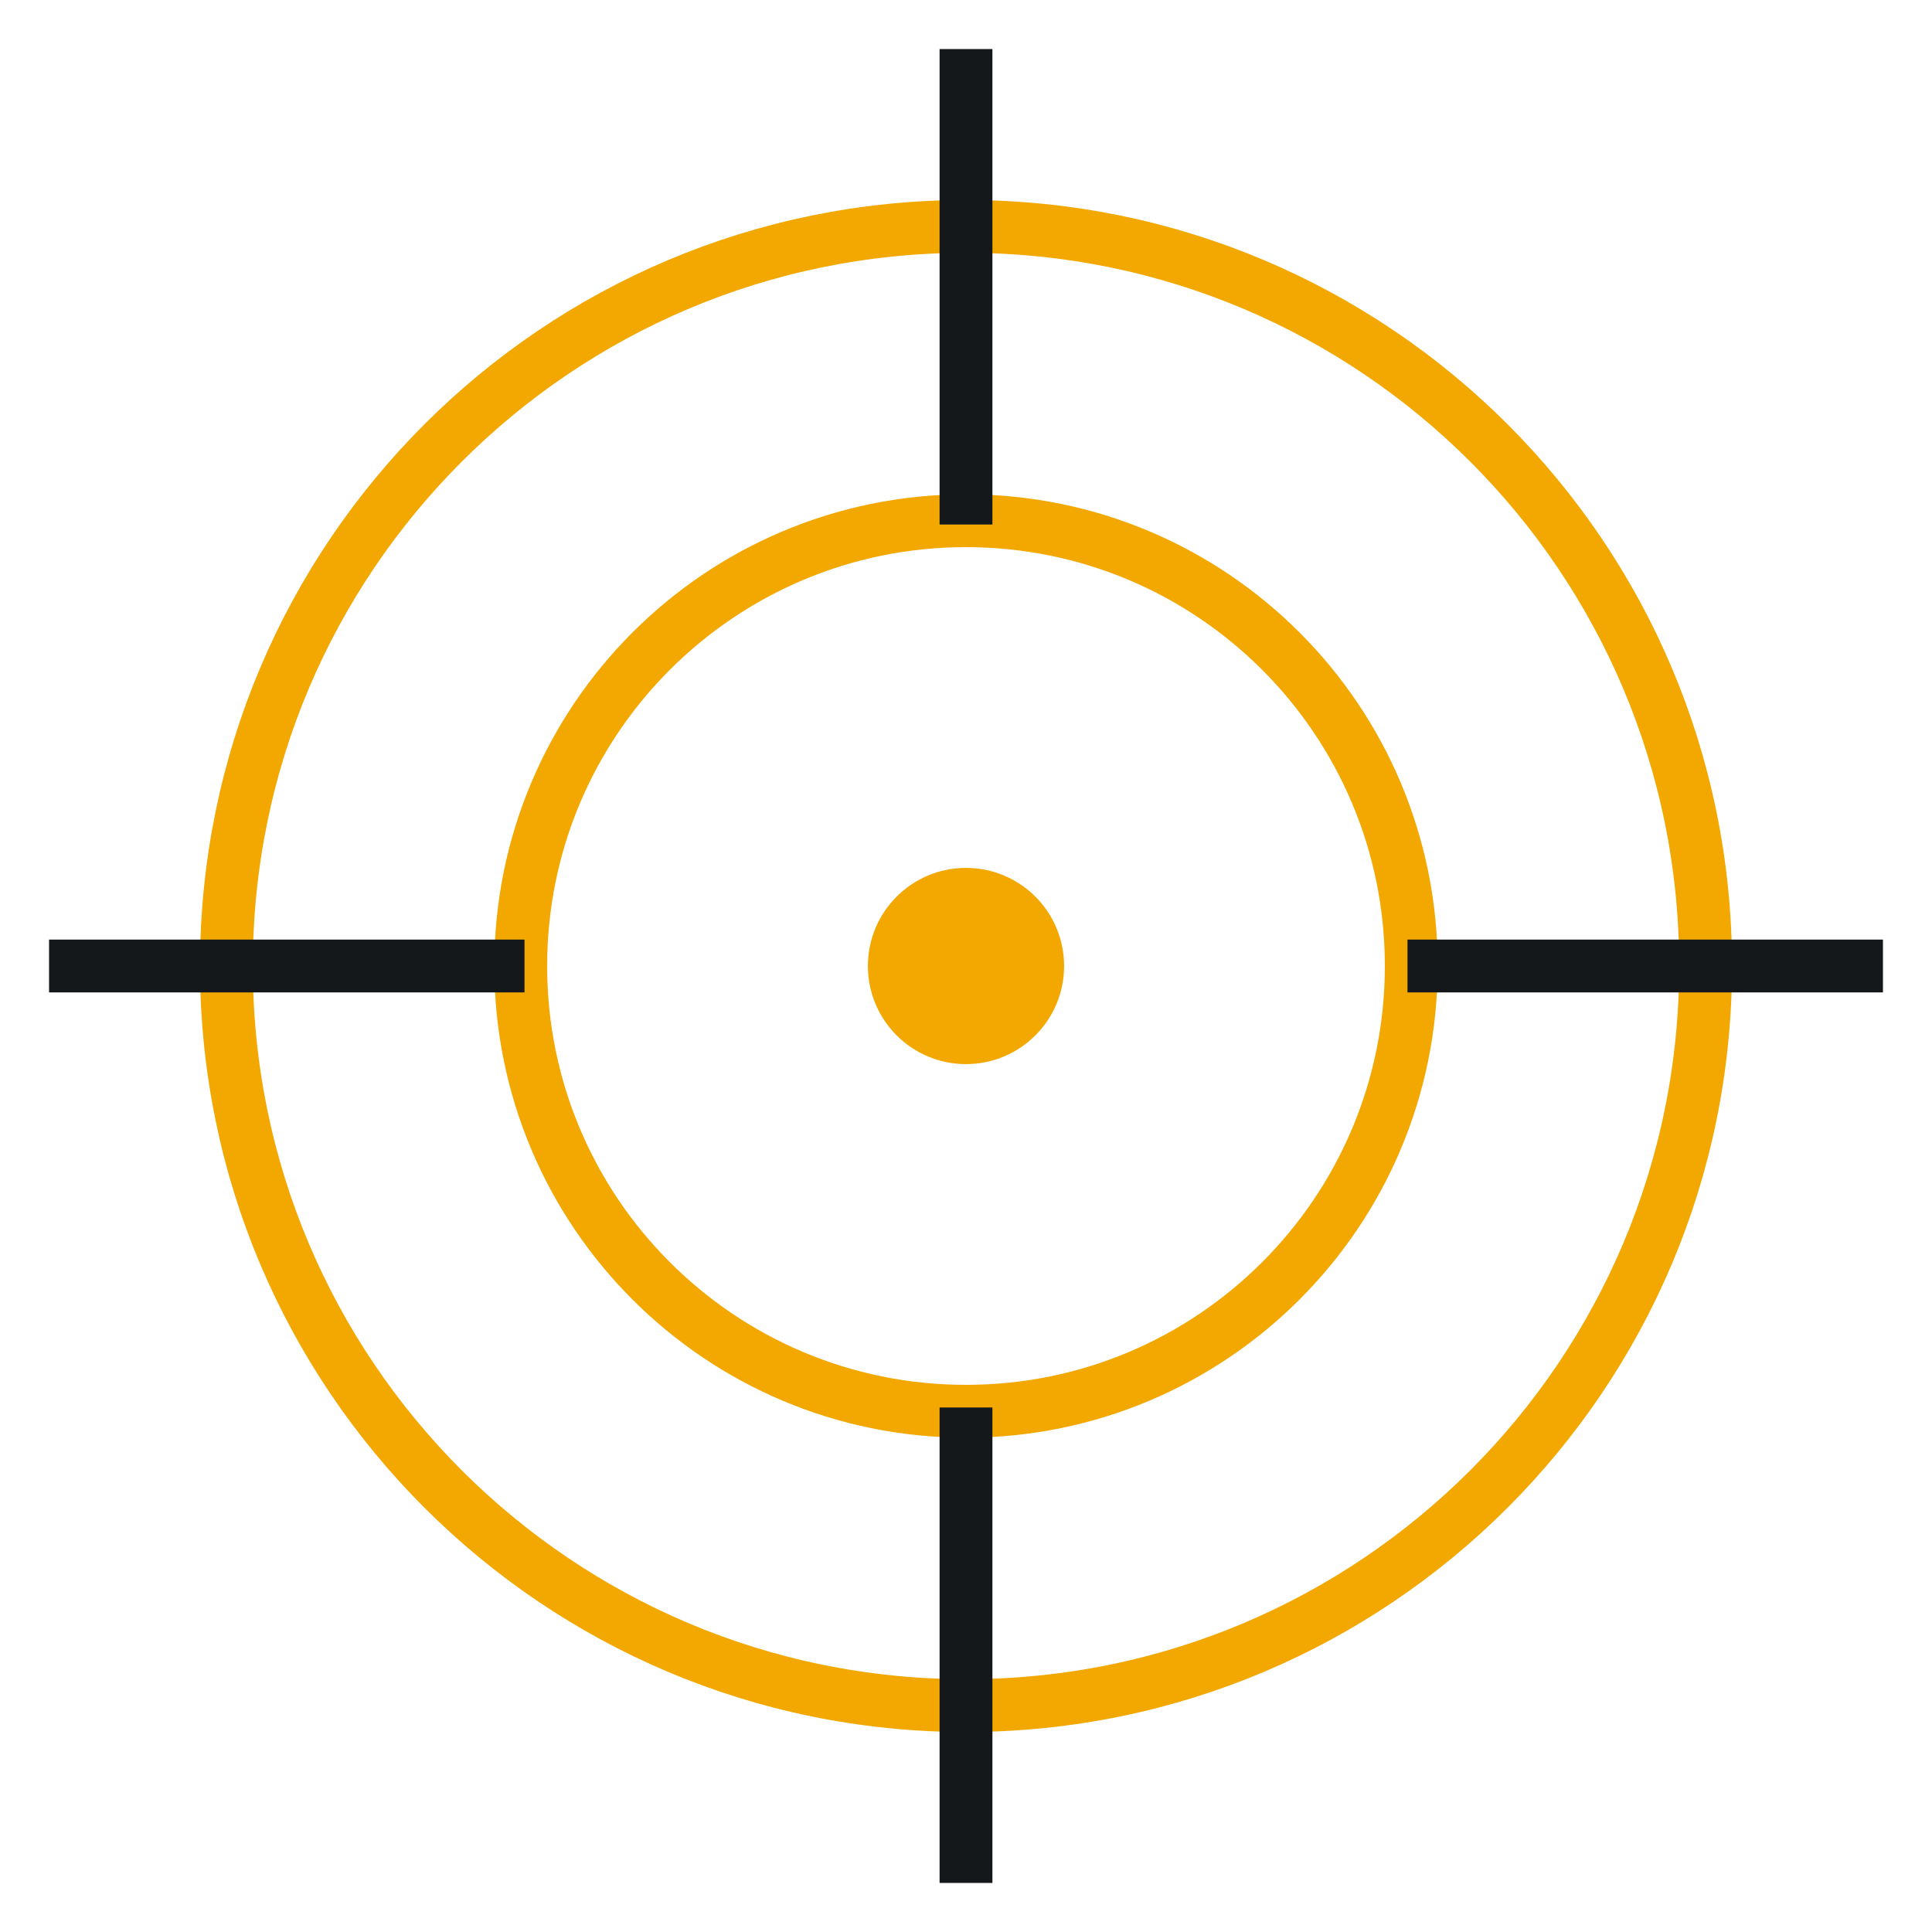
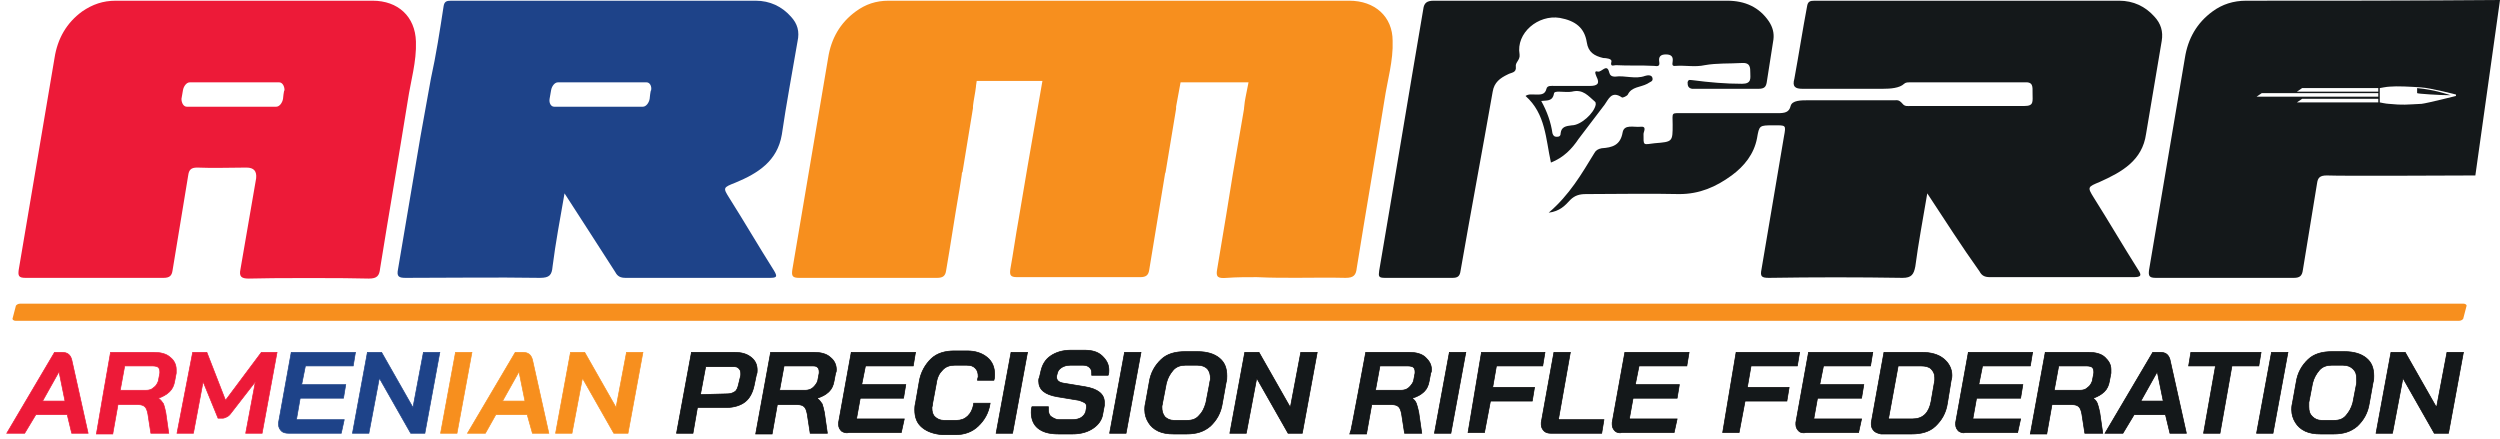
- <svg xmlns="http://www.w3.org/2000/svg" viewBox="0 0 512 512" width="512" height="512" role="img" aria-label="ARMPRF">
-   <g fill="none" stroke="#f2a800" stroke-width="14">
-     <circle cx="256" cy="256" r="196" />
-     <circle cx="256" cy="256" r="118" />
-   </g>
-   <g stroke="#14181a" stroke-width="14" stroke-linecap="square">
-     <line x1="256" y1="20" x2="256" y2="132" />
-     <line x1="256" y1="380" x2="256" y2="492" />
-     <line x1="20" y1="256" x2="132" y2="256" />
-     <line x1="380" y1="256" x2="492" y2="256" />
-   </g>
-   <circle cx="256" cy="256" r="26" fill="#f2a800" />
+ <svg xmlns="http://www.w3.org/2000/svg" width="371" height="65" viewBox="0 0 371 65" fill="none">
+   <path d="M9.976 61.533H5.322L3.659 64.297H1L8.092 52.288H9.2C9.976 52.288 10.419 52.606 10.641 53.35L13.079 64.297H10.641L9.976 61.533ZM6.319 59.514H9.643L8.757 55.157L6.319 59.514Z" fill="#ED1A38" stroke="#ED1A38" stroke-width="0.1" stroke-miterlimit="10" />
+   <path d="M16.403 52.288H22.83C23.827 52.288 24.714 52.5 25.268 53.031C25.822 53.456 26.154 54.094 26.154 54.838C26.154 55.051 26.154 55.157 26.154 55.37L25.933 56.538C25.822 57.176 25.6 57.708 25.157 58.133C24.714 58.558 24.16 58.877 23.495 59.089C23.827 59.302 24.049 59.62 24.27 59.939C24.381 60.258 24.492 60.683 24.603 61.215L25.046 64.297H22.387L21.943 61.427C21.833 60.896 21.722 60.577 21.5 60.364C21.279 60.152 20.946 60.046 20.503 60.046H17.511L16.735 64.403H14.297C14.297 64.297 16.403 52.288 16.403 52.288ZM21.611 57.92C22.165 57.92 22.497 57.814 22.83 57.495C23.162 57.282 23.384 56.857 23.495 56.538L23.716 55.37C23.716 55.37 23.716 55.263 23.716 55.157C23.716 54.838 23.606 54.626 23.495 54.519C23.384 54.413 23.052 54.307 22.719 54.307H18.508L17.843 57.92H21.611Z" fill="#ED1A38" stroke="#ED1A38" stroke-width="0.1" stroke-miterlimit="10" />
+   <path d="M28.592 52.288H30.698L33.468 59.408L38.787 52.288H41.114L38.898 64.297H36.46L37.9 56.645L34.354 61.215C34.133 61.533 33.911 61.746 33.69 61.852C33.468 61.959 33.246 62.065 33.025 62.065H32.36L30.143 56.645L28.703 64.297H26.265L28.592 52.288Z" fill="#ED1A38" stroke="#ED1A38" stroke-width="0.1" stroke-miterlimit="10" />
+   <path d="M41.779 63.978C41.557 63.765 41.335 63.446 41.335 63.021C41.335 62.915 41.335 62.809 41.335 62.703L43.219 52.288H52.749L52.417 54.307H45.325L44.771 57.07H51.309L50.976 59.089H44.549L43.995 62.277H51.087L50.644 64.297H42.887C42.333 64.297 42 64.19 41.779 63.978Z" fill="#1E4389" stroke="#1E4389" stroke-width="0.1" stroke-miterlimit="10" />
+   <path d="M54.522 52.288H56.627L61.282 60.471L62.833 52.288H65.271L63.054 64.297H60.949L56.295 56.113L54.744 64.297H52.306L54.522 52.288Z" fill="#1E4389" stroke="#1E4389" stroke-width="0.1" stroke-miterlimit="10" />
+   <path d="M67.598 52.288H70.036L67.819 64.297H65.382L67.598 52.288Z" fill="#F78F1E" stroke="#F78F1E" stroke-width="0.1" stroke-miterlimit="10" />
+   <path d="M78.236 61.533H73.582L72.03 64.297H69.371L76.463 52.288H77.571C78.347 52.288 78.79 52.606 79.011 53.35L81.449 64.297H79.011L78.236 61.533ZM74.579 59.514H77.903L77.017 55.157L74.579 59.514Z" fill="#F78F1E" stroke="#F78F1E" stroke-width="0.1" stroke-miterlimit="10" />
+   <path d="M84.663 52.288H86.768L91.422 60.471L92.974 52.288H95.412L93.195 64.297H91.09L86.436 56.113L84.884 64.297H82.447L84.663 52.288Z" fill="#F78F1E" stroke="#F78F1E" stroke-width="0.1" stroke-miterlimit="10" />
+   <path d="M102.614 52.288H108.931C110.039 52.288 110.814 52.5 111.479 53.031C112.144 53.563 112.366 54.2 112.366 54.944C112.366 55.157 112.366 55.37 112.255 55.582L111.922 57.176C111.701 58.239 111.258 59.089 110.593 59.62C109.928 60.152 108.931 60.471 107.822 60.471H103.501L102.836 64.297H100.398L102.614 52.288ZM107.933 58.451C108.376 58.451 108.709 58.345 109.041 58.133C109.374 57.92 109.485 57.495 109.595 57.07L109.928 55.688C109.928 55.582 109.928 55.476 109.928 55.37C109.928 55.051 109.817 54.838 109.595 54.626C109.374 54.413 109.152 54.413 108.82 54.413H104.72L103.944 58.558L107.933 58.451Z" fill="#14181a" stroke="#040404" stroke-width="0.1" stroke-miterlimit="10" />
+   <path d="M114.36 52.288H120.787C121.785 52.288 122.671 52.5 123.225 53.031C123.779 53.456 124.112 54.094 124.112 54.838C124.112 55.051 124.112 55.157 124.001 55.37L123.779 56.538C123.668 57.176 123.447 57.708 123.004 58.133C122.56 58.558 122.006 58.877 121.231 59.089C121.563 59.302 121.785 59.62 122.006 59.939C122.117 60.258 122.228 60.683 122.339 61.215L122.782 64.297H120.233L119.79 61.427C119.679 60.896 119.568 60.577 119.347 60.364C119.125 60.152 118.793 60.046 118.35 60.046H115.358L114.582 64.403H112.144L114.36 52.288ZM119.458 57.92C119.901 57.92 120.344 57.814 120.677 57.495C121.009 57.176 121.231 56.857 121.341 56.538L121.563 55.37C121.563 55.37 121.563 55.263 121.563 55.157C121.563 54.838 121.452 54.626 121.341 54.519C121.12 54.307 120.898 54.307 120.566 54.307H116.355L115.69 57.92H119.458Z" fill="#14181a" stroke="#040404" stroke-width="0.1" stroke-miterlimit="10" />
+   <path d="M124.887 63.978C124.666 63.765 124.444 63.446 124.444 63.021C124.444 62.915 124.444 62.809 124.444 62.703L126.328 52.288H135.858L135.525 54.307H128.433L127.879 57.07H134.417L134.085 59.089H127.658L127.104 62.171H134.196L133.752 64.19H125.996C125.552 64.297 125.22 64.19 124.887 63.978Z" fill="#14181a" stroke="#040404" stroke-width="0.1" stroke-miterlimit="10" />
+   <path d="M136.855 63.446C136.079 62.809 135.747 61.959 135.747 60.789C135.747 60.577 135.747 60.258 135.858 59.833L136.412 56.645C136.633 55.263 137.298 54.094 138.185 53.244C139.071 52.394 140.29 52.075 141.62 52.075H143.504C144.723 52.075 145.72 52.394 146.496 53.031C147.271 53.669 147.604 54.519 147.604 55.582C147.604 55.795 147.604 56.113 147.493 56.432H145.055C145.055 56.22 145.166 56.007 145.166 55.901C145.166 55.37 145.055 54.944 144.723 54.626C144.39 54.307 144.058 54.2 143.504 54.2H141.62C140.955 54.2 140.29 54.413 139.847 54.944C139.404 55.37 139.071 56.007 138.96 56.857L138.406 59.833C138.406 60.152 138.296 60.364 138.296 60.471C138.296 61.108 138.406 61.533 138.739 61.852C139.071 62.171 139.515 62.384 140.069 62.384H141.952C142.617 62.384 143.171 62.171 143.615 61.746C144.058 61.321 144.39 60.683 144.501 59.833H146.939C146.717 61.321 146.052 62.384 145.166 63.234C144.279 64.084 143.171 64.509 141.731 64.509H139.847C138.628 64.403 137.631 64.084 136.855 63.446Z" fill="#14181a" stroke="#040404" stroke-width="0.1" stroke-miterlimit="10" />
+   <path d="M150.042 52.288H152.479L150.263 64.297H147.825L150.042 52.288Z" fill="#14181a" stroke="#040404" stroke-width="0.1" stroke-miterlimit="10" />
+   <path d="M154.031 63.553C153.366 63.021 153.034 62.171 153.034 61.215C153.034 60.896 153.034 60.683 153.144 60.364H155.582C155.582 60.577 155.582 60.683 155.582 60.789C155.582 61.215 155.693 61.64 156.025 61.852C156.358 62.065 156.69 62.277 157.134 62.277H159.128C159.682 62.277 160.126 62.171 160.458 61.959C160.79 61.746 161.012 61.427 161.123 61.108L161.234 60.471V60.258C161.234 60.046 161.123 59.833 160.901 59.727C160.68 59.62 160.458 59.514 160.126 59.408L156.912 58.877C155.028 58.558 154.142 57.814 154.142 56.538C154.142 56.326 154.142 56.22 154.253 56.007L154.474 55.051C154.696 54.094 155.139 53.35 155.915 52.819C156.69 52.288 157.688 51.969 158.907 51.969H160.901C162.009 51.969 162.896 52.181 163.561 52.819C164.226 53.456 164.558 54.094 164.558 54.944C164.558 55.157 164.558 55.476 164.447 55.688H162.009C162.009 55.476 162.009 55.37 162.009 55.37C162.009 54.944 161.899 54.732 161.677 54.519C161.455 54.307 161.123 54.2 160.79 54.2H158.796C158.353 54.2 157.909 54.307 157.577 54.519C157.244 54.732 157.023 54.944 156.912 55.37L156.801 55.795C156.801 55.795 156.801 55.901 156.801 56.007C156.801 56.432 157.134 56.751 157.798 56.857L161.012 57.389C162.896 57.708 163.893 58.451 163.893 59.727C163.893 59.833 163.893 59.939 163.893 60.152L163.671 61.321C163.561 62.277 163.007 63.021 162.231 63.553C161.455 64.084 160.458 64.403 159.128 64.403H157.134C155.582 64.403 154.696 64.084 154.031 63.553Z" fill="#14181a" stroke="#040404" stroke-width="0.1" stroke-miterlimit="10" />
+   <path d="M166.885 52.288H169.323L167.107 64.297H164.669L166.885 52.288Z" fill="#14181a" stroke="#040404" stroke-width="0.1" stroke-miterlimit="10" />
+   <path d="M171.872 63.978C171.207 63.659 170.763 63.234 170.431 62.703C170.099 62.171 169.877 61.533 169.877 60.789C169.877 60.577 169.877 60.258 169.988 59.833L170.542 56.751C170.763 55.263 171.428 54.2 172.315 53.35C173.201 52.5 174.42 52.181 175.861 52.181H177.745C179.074 52.181 180.182 52.5 180.958 53.138C181.734 53.775 182.066 54.626 182.066 55.795C182.066 56.113 182.066 56.432 181.955 56.751L181.401 59.833C181.18 61.321 180.515 62.384 179.628 63.234C178.631 64.084 177.523 64.403 176.082 64.403H174.199C173.312 64.403 172.536 64.297 171.872 63.978ZM176.193 62.384C176.969 62.384 177.523 62.171 177.966 61.64C178.409 61.215 178.742 60.577 178.964 59.727L179.518 56.857C179.518 56.645 179.628 56.432 179.628 56.22C179.628 55.582 179.518 55.157 179.185 54.732C178.853 54.413 178.409 54.2 177.745 54.2H175.861C175.196 54.2 174.531 54.413 174.088 54.944C173.645 55.476 173.312 56.007 173.09 56.857L172.536 59.727C172.536 59.939 172.426 60.152 172.426 60.364C172.426 61.002 172.536 61.427 172.869 61.852C173.201 62.171 173.645 62.384 174.199 62.384H176.193Z" fill="#14181a" stroke="#040404" stroke-width="0.1" stroke-miterlimit="10" />
+   <path d="M184.726 52.288H186.831L191.485 60.471L193.037 52.288H195.474L193.258 64.297H191.153L186.499 56.113L184.947 64.297H182.509L184.726 52.288Z" fill="#14181a" stroke="#040404" stroke-width="0.1" stroke-miterlimit="10" />
+   <path d="M202.677 52.288H209.104C210.102 52.288 210.988 52.5 211.542 53.031C212.096 53.563 212.429 54.094 212.429 54.838C212.429 55.051 212.429 55.157 212.318 55.37L212.096 56.538C211.985 57.176 211.764 57.708 211.321 58.133C210.877 58.558 210.323 58.877 209.548 59.089C209.88 59.302 210.102 59.62 210.212 59.939C210.323 60.258 210.434 60.683 210.545 61.215L210.988 64.297H208.439L207.996 61.427C207.885 60.896 207.775 60.577 207.553 60.364C207.331 60.152 206.999 60.046 206.556 60.046H203.564L202.788 64.403H200.35C200.461 64.297 202.677 52.288 202.677 52.288ZM207.885 57.92C208.329 57.92 208.772 57.814 209.104 57.495C209.437 57.176 209.658 56.857 209.769 56.538L209.991 55.37C209.991 55.37 209.991 55.263 209.991 55.157C209.991 54.838 209.88 54.626 209.769 54.519C209.658 54.413 209.326 54.307 208.993 54.307H204.783L204.118 57.92H207.885Z" fill="#14181a" stroke="#040404" stroke-width="0.1" stroke-miterlimit="10" />
+   <path d="M215.088 52.288H217.526L215.31 64.297H212.872L215.088 52.288Z" fill="#14181a" stroke="#040404" stroke-width="0.1" stroke-miterlimit="10" />
+   <path d="M219.853 52.288H229.272L228.94 54.307H222.069L221.515 57.495H227.721L227.388 59.514H221.183L220.296 64.19H217.858L219.853 52.288Z" fill="#14181a" stroke="#040404" stroke-width="0.1" stroke-miterlimit="10" />
+   <path d="M229.161 63.978C228.94 63.765 228.718 63.446 228.718 63.021C228.718 62.915 228.718 62.809 228.718 62.703L230.602 52.288H233.04L231.267 62.277H238.026L237.694 64.297H230.158C229.715 64.297 229.383 64.19 229.161 63.978Z" fill="#14181a" stroke="#040404" stroke-width="0.1" stroke-miterlimit="10" />
+   <path d="M239.688 63.978C239.467 63.765 239.245 63.446 239.245 63.021C239.245 62.915 239.245 62.809 239.245 62.703L241.129 52.288H250.659L250.326 54.307H243.234L242.68 57.07H249.218L248.886 59.089H242.348L241.794 62.171H248.886L248.442 64.19H240.686C240.353 64.297 239.91 64.19 239.688 63.978Z" fill="#14181a" stroke="#040404" stroke-width="0.1" stroke-miterlimit="10" />
+   <path d="M257.64 52.288H267.059L266.726 54.307H259.856L259.302 57.495H265.507L265.175 59.514H258.969L258.083 64.19H255.645L257.64 52.288Z" fill="#14181a" stroke="#040404" stroke-width="0.1" stroke-miterlimit="10" />
+   <path d="M266.948 63.978C266.726 63.765 266.505 63.446 266.505 63.021C266.505 62.915 266.505 62.809 266.505 62.703L268.388 52.288H277.918L277.586 54.307H270.605L270.051 57.07H276.589L276.256 59.089H269.718L269.164 62.171H276.256L275.813 64.19H268.056C267.502 64.297 267.17 64.19 266.948 63.978Z" fill="#14181a" stroke="#040404" stroke-width="0.1" stroke-miterlimit="10" />
+   <path d="M278.14 63.978C277.918 63.765 277.697 63.446 277.697 63.021C277.697 62.915 277.697 62.809 277.697 62.703L279.58 52.288H285.232C286.562 52.288 287.67 52.606 288.445 53.244C289.221 53.882 289.664 54.732 289.664 55.688C289.664 55.795 289.664 56.113 289.553 56.432L288.999 59.833C288.778 61.321 288.113 62.384 287.226 63.234C286.34 64.084 285.121 64.403 283.68 64.403H279.137C278.694 64.297 278.361 64.19 278.14 63.978ZM283.791 62.171C285.343 62.171 286.229 61.321 286.562 59.62L287.116 56.432C287.116 56.326 287.116 56.22 287.116 56.007C287.116 55.476 286.894 55.051 286.562 54.732C286.229 54.413 285.675 54.307 285.121 54.307H281.686L280.245 62.171H283.791Z" fill="#14181a" stroke="#040404" stroke-width="0.1" stroke-miterlimit="10" />
+   <path d="M290.662 63.978C290.44 63.765 290.218 63.446 290.218 63.021C290.218 62.915 290.218 62.809 290.218 62.703L292.102 52.288H301.632L301.3 54.307H294.208L293.654 57.07H300.191L299.859 59.089H293.321L292.767 62.171H299.859L299.416 64.19H291.659C291.326 64.297 290.994 64.19 290.662 63.978Z" fill="#14181a" stroke="#040404" stroke-width="0.1" stroke-miterlimit="10" />
+   <path d="M303.516 52.288H309.943C310.94 52.288 311.827 52.5 312.381 53.031C312.935 53.563 313.267 54.094 313.267 54.838C313.267 55.051 313.267 55.157 313.267 55.37L313.046 56.538C312.935 57.176 312.713 57.708 312.27 58.133C311.827 58.558 311.273 58.877 310.608 59.089C310.94 59.302 311.162 59.62 311.273 59.939C311.383 60.258 311.494 60.683 311.605 61.215L312.048 64.297H309.389L308.946 61.427C308.835 60.896 308.724 60.577 308.502 60.364C308.281 60.152 307.948 60.046 307.505 60.046H304.513L303.737 64.403H301.3L303.516 52.288ZM308.613 57.92C309.167 57.92 309.5 57.814 309.832 57.495C310.164 57.282 310.386 56.857 310.497 56.538L310.719 55.37C310.719 55.37 310.719 55.263 310.719 55.157C310.719 54.838 310.608 54.626 310.497 54.519C310.386 54.413 310.054 54.307 309.721 54.307H305.51L304.846 57.92H308.613Z" fill="#14181a" stroke="#040404" stroke-width="0.1" stroke-miterlimit="10" />
+   <path d="M321.356 61.533H316.702L315.04 64.297H312.381L319.473 52.288H320.581C321.356 52.288 321.8 52.606 322.021 53.35L324.459 64.297H322.021L321.356 61.533ZM317.7 59.514H321.024L320.137 55.157L317.7 59.514Z" fill="#14181a" stroke="#040404" stroke-width="0.1" stroke-miterlimit="10" />
+   <path d="M328.781 54.307H324.792L325.124 52.288H335.54L335.208 54.307H331.219L329.446 64.297H327.008L328.781 54.307Z" fill="#14181a" stroke="#040404" stroke-width="0.1" stroke-miterlimit="10" />
+   <path d="M337.092 52.288H339.53L337.313 64.297H334.875L337.092 52.288Z" fill="#14181a" stroke="#040404" stroke-width="0.1" stroke-miterlimit="10" />
+   <path d="M342.078 63.978C341.413 63.659 340.97 63.234 340.638 62.703C340.305 62.171 340.084 61.533 340.084 60.789C340.084 60.577 340.084 60.258 340.194 59.833L340.748 56.751C340.97 55.263 341.635 54.2 342.521 53.35C343.408 52.5 344.627 52.181 346.067 52.181H347.951C349.281 52.181 350.389 52.5 351.165 53.138C351.94 53.775 352.273 54.626 352.273 55.795C352.273 56.113 352.273 56.432 352.162 56.751L351.608 59.833C351.386 61.321 350.721 62.384 349.835 63.234C348.838 64.084 347.73 64.403 346.289 64.403H344.405C343.519 64.403 342.743 64.297 342.078 63.978ZM346.4 62.384C347.175 62.384 347.73 62.171 348.173 61.64C348.616 61.108 348.948 60.577 349.17 59.727L349.724 56.857C349.724 56.645 349.724 56.432 349.724 56.22C349.724 55.582 349.613 55.157 349.17 54.732C348.838 54.413 348.394 54.2 347.73 54.2H345.957C345.292 54.2 344.627 54.413 344.184 54.944C343.74 55.476 343.408 56.007 343.186 56.857L342.632 59.727C342.632 59.939 342.632 60.152 342.632 60.364C342.632 61.002 342.743 61.427 343.186 61.852C343.519 62.171 343.962 62.384 344.516 62.384H346.4Z" fill="#14181a" stroke="#040404" stroke-width="0.1" stroke-miterlimit="10" />
+   <path d="M354.822 52.288H356.927L361.581 60.471L363.132 52.288H365.57L363.354 64.297H361.249L356.595 56.113L355.043 64.297H352.605L354.822 52.288Z" fill="#14181a" stroke="#040404" stroke-width="0.1" stroke-miterlimit="10" />
+   <path d="M286.007 28.694C285.343 32.627 284.678 36.134 284.234 39.534C284.013 40.703 283.68 41.235 282.351 41.235C275.702 41.129 269.164 41.129 262.515 41.235C261.407 41.235 261.186 41.022 261.407 39.959C262.515 33.37 263.624 26.888 264.732 20.299C265.064 18.492 265.064 18.598 263.18 18.598C261.075 18.598 261.075 18.598 260.742 20.511C260.299 22.849 258.859 24.656 256.975 26.038C254.648 27.738 252.21 28.801 249.218 28.801C244.564 28.694 240.021 28.801 235.367 28.801C234.369 28.801 233.704 29.013 233.04 29.651C232.264 30.501 231.488 31.351 229.826 31.564C232.929 28.907 234.702 25.825 236.586 22.743C236.807 22.318 237.14 22.105 237.694 21.999C239.245 21.893 240.464 21.574 240.796 19.661C241.018 18.386 242.459 18.917 243.456 18.811C244.453 18.704 243.899 19.555 243.899 19.873C243.899 21.68 243.788 21.468 245.561 21.255C248.221 21.043 248.221 21.043 248.221 18.492C248.221 16.579 247.888 16.791 249.994 16.791C255.091 16.791 258.859 16.791 263.845 16.791C264.842 16.791 265.507 16.685 265.729 15.729C265.951 14.879 267.28 14.879 268.388 14.879C272.599 14.879 276.921 14.879 281.132 14.879C281.575 14.879 281.797 14.772 282.351 15.41C282.683 15.835 283.126 15.729 283.57 15.729C288.113 15.729 295.87 15.729 300.413 15.729C301.854 15.729 301.632 15.091 301.632 13.816C301.632 12.859 301.743 12.115 300.413 12.222C295.759 12.222 288.002 12.222 283.348 12.222C283.126 12.222 282.794 12.222 282.572 12.434C281.907 13.072 280.578 13.178 279.359 13.178C275.259 13.178 271.38 13.178 267.502 13.178C266.394 13.178 265.951 12.859 266.283 11.69C266.948 8.077 267.502 4.464 268.167 0.956C268.278 0.213 268.61 0.106 269.275 0.106C284.345 0.106 299.416 0.106 314.486 0.106C316.592 0.106 318.364 0.956 319.694 2.444C320.692 3.507 321.024 4.676 320.802 6.058C320.027 10.628 319.251 15.197 318.475 19.873C317.921 23.806 314.929 25.506 311.605 26.994C309.832 27.738 309.721 27.738 310.719 29.332C312.935 32.839 315.04 36.453 317.256 39.959C317.921 40.916 317.7 41.129 316.592 41.129C309.5 41.129 302.408 41.129 295.316 41.129C294.54 41.129 294.097 40.916 293.764 40.278C291.105 36.559 288.667 32.733 286.007 28.694Z" fill="#14181a" />
+   <path d="M234.591 0.106C241.794 0.106 248.996 0.106 256.31 0.106C258.969 0.106 261.075 1.063 262.515 3.188C263.069 4.038 263.291 4.889 263.18 5.845C262.848 7.971 262.515 10.096 262.183 12.222C262.072 12.859 261.851 13.178 260.964 13.178C257.861 13.178 254.759 13.178 251.656 13.178C251.434 13.178 251.323 13.178 251.102 13.178C250.548 13.072 250.437 12.753 250.437 12.222C250.548 11.69 250.88 11.903 251.213 11.903C253.651 12.222 256.088 12.434 258.526 12.434C259.967 12.434 259.745 11.584 259.745 10.84C259.745 9.99 259.745 9.246 258.415 9.352C256.642 9.459 254.759 9.352 252.986 9.671C251.545 9.99 250.105 9.671 248.664 9.777C247.999 9.884 248.221 9.352 248.221 9.14C248.332 8.396 247.999 8.077 247.223 8.077C246.448 8.077 246.115 8.396 246.226 9.14C246.337 9.777 246.115 9.884 245.45 9.777C243.567 9.671 241.683 9.777 239.799 9.671C239.467 9.671 238.913 9.99 239.134 9.14C239.245 8.715 238.359 8.608 237.915 8.608C236.586 8.289 235.699 7.758 235.477 6.27C235.145 4.145 233.815 3.082 231.488 2.657C228.275 2.126 224.95 4.889 225.504 8.077C225.615 8.927 224.839 9.246 224.95 9.884C225.061 10.84 224.285 10.734 223.731 11.053C222.623 11.584 221.737 12.222 221.515 13.603C219.964 22.424 218.302 31.245 216.75 40.172C216.639 41.022 216.307 41.235 215.531 41.235C212.207 41.235 208.883 41.235 205.558 41.235C204.561 41.235 204.561 41.022 204.672 40.172C206.888 27.206 208.993 14.347 211.21 1.382C211.32 0.425 211.764 0.106 212.761 0.106C219.964 0.106 227.277 0.106 234.591 0.106Z" fill="#14181a" />
+   <path d="M230.158 24.125C229.383 20.617 229.383 16.898 226.391 14.241C226.834 13.922 227.388 14.028 227.831 14.028C228.496 14.028 229.272 14.135 229.494 13.178C229.604 12.647 230.269 12.753 230.713 12.753C232.486 12.753 234.148 12.753 235.921 12.753C237.029 12.753 237.472 12.434 236.918 11.371C236.807 11.053 236.475 10.415 237.14 10.628C237.694 10.734 238.469 9.352 238.802 10.734C238.913 11.159 239.134 11.371 239.688 11.371C241.129 11.159 242.68 11.797 244.121 11.265C244.453 11.159 245.118 11.053 245.229 11.584C245.34 12.115 244.896 12.115 244.453 12.434C243.456 12.966 242.126 12.859 241.572 14.028C241.461 14.241 240.796 14.56 240.686 14.454C239.134 13.391 238.691 14.772 238.137 15.516C236.807 17.217 235.588 18.917 234.258 20.617C233.261 22.105 232.042 23.381 230.158 24.125ZM228.718 14.985C229.604 16.579 230.158 18.173 230.38 19.767C230.491 20.086 230.602 20.299 231.045 20.299C231.377 20.299 231.599 20.192 231.599 19.767C231.71 18.811 232.375 18.704 233.261 18.598C234.591 18.598 236.586 16.791 236.807 15.516C236.807 15.304 236.807 15.197 236.696 15.091C235.699 14.241 234.923 13.178 233.261 13.603C232.707 13.71 232.042 13.603 231.377 13.603C231.045 13.603 230.602 13.603 230.602 13.922C230.38 15.091 229.494 14.879 228.718 14.985Z" fill="#14181a" />
+   <path d="M147.825 4.889C147.715 5.42 147.604 5.951 147.604 6.483L147.825 4.889Z" fill="#D8343C" />
+   <path d="M200.239 0.106C187.496 0.106 174.863 0.106 162.12 0.106H162.009C151.261 0.106 142.617 0.106 131.869 0.106C129.985 0.106 128.433 0.638 126.993 1.7C124.666 3.401 123.336 5.739 122.893 8.608C121.12 19.13 119.347 29.651 117.574 40.066C117.463 40.916 117.574 41.235 118.571 41.235C125.441 41.235 132.201 41.235 139.071 41.235C139.958 41.235 140.29 40.916 140.401 40.172C141.066 36.346 141.62 32.52 142.285 28.694L142.396 28.057C142.506 27.313 142.617 26.675 142.728 25.931C142.728 25.825 142.728 25.612 142.839 25.506L144.39 16.048C144.39 15.941 144.39 15.835 144.39 15.729C144.501 14.772 144.723 13.816 144.834 12.859V12.753L144.944 12.009H154.696L153.92 16.473L152.48 24.762L151.15 32.627C150.707 35.071 150.374 37.515 149.931 39.959C149.82 40.81 149.931 41.129 150.928 41.129H151.15C151.261 41.129 151.371 41.129 151.593 41.129H152.59C154.917 41.129 155.028 41.129 157.355 41.129H158.353C158.796 41.129 159.35 41.129 159.793 41.129C161.899 41.129 164.115 41.129 166.22 41.129C166.553 41.129 166.885 41.129 167.217 41.129C167.439 41.129 167.55 41.129 167.661 41.129H169.212C170.099 41.129 170.431 40.81 170.542 40.066C171.318 35.283 172.093 30.607 172.869 25.931C172.869 25.719 172.98 25.612 172.98 25.506L174.531 16.154C174.531 16.048 174.531 15.941 174.531 15.835C174.753 14.666 174.974 13.391 175.196 12.222H185.28L184.837 14.454L184.726 15.091L184.615 16.048V16.154L182.953 25.825L181.955 31.989C181.512 34.646 181.069 37.303 180.626 39.959C180.404 41.129 180.737 41.341 182.066 41.235C183.507 41.129 184.947 41.129 186.499 41.129C190.931 41.341 195.253 41.129 199.685 41.235C200.904 41.235 201.237 40.81 201.347 39.747C202.677 31.457 204.118 23.168 205.447 14.879C205.891 11.903 206.777 9.033 206.666 6.058C206.666 2.444 204.007 0.106 200.239 0.106Z" fill="#F78F1E" />
+   <path d="M117.352 2.444C116.022 0.956 114.249 0.106 112.144 0.106C97.074 0.106 82.003 0.106 66.933 0.106C66.268 0.106 65.936 0.213 65.825 0.956C65.271 4.57 64.717 8.183 63.941 11.69L62.39 20.299C61.282 26.888 60.173 33.37 59.065 39.959C58.844 41.022 59.176 41.235 60.173 41.235C66.822 41.235 73.471 41.129 80.12 41.235C81.56 41.235 81.892 40.81 82.003 39.534C82.447 36.027 83.111 32.52 83.776 28.694C86.436 32.839 88.874 36.559 91.311 40.385C91.644 41.022 92.087 41.235 92.863 41.235C99.955 41.235 107.047 41.235 114.139 41.235C115.247 41.235 115.468 41.129 114.804 40.066C112.587 36.559 110.482 32.945 108.266 29.438C107.268 27.844 107.268 27.844 109.152 27.1C112.477 25.719 115.358 23.912 116.022 19.98C116.687 15.41 117.574 10.734 118.35 6.164C118.682 4.676 118.35 3.507 117.352 2.444ZM96.409 14.666C96.298 15.304 95.855 15.835 95.412 15.835H82.225C81.782 15.835 81.449 15.304 81.56 14.666L81.782 13.391C81.892 12.753 82.336 12.222 82.779 12.222H95.966C96.409 12.222 96.741 12.753 96.63 13.391C96.52 13.391 96.409 14.666 96.409 14.666Z" fill="#1E4389" />
+   <path d="M55.298 0.106C42.554 0.106 29.811 0.106 17.178 0.106C15.295 0.106 13.743 0.638 12.192 1.7C9.865 3.401 8.535 5.739 8.092 8.608C6.319 19.13 4.546 29.651 2.773 40.066C2.662 40.916 2.773 41.235 3.77 41.235C10.641 41.235 17.4 41.235 24.27 41.235C25.157 41.235 25.489 40.916 25.6 40.172C26.376 35.39 27.151 30.714 27.927 26.038C28.038 25.187 28.37 24.868 29.257 24.868C31.695 24.975 34.133 24.868 36.571 24.868C37.679 24.868 38.122 25.4 38.011 26.463C37.235 30.926 36.46 35.496 35.684 39.959C35.462 41.022 35.795 41.341 36.903 41.341C39.895 41.235 51.752 41.235 54.744 41.341C55.963 41.341 56.295 40.916 56.406 39.853C57.736 31.564 59.176 23.274 60.506 14.985C60.949 12.009 61.836 9.14 61.725 6.164C61.614 2.444 59.065 0.106 55.298 0.106ZM42 14.666C41.889 15.304 41.446 15.835 41.003 15.835H27.706C27.262 15.835 26.93 15.304 26.93 14.666L27.151 13.391C27.262 12.753 27.706 12.222 28.149 12.222H41.446C41.889 12.222 42.222 12.753 42.222 13.391C42.111 13.391 42 14.666 42 14.666Z" fill="#ED1A38" />
+   <path d="M333.324 0.106C331.44 0.106 329.778 0.638 328.338 1.7C326.01 3.401 324.681 5.739 324.237 8.608C322.464 19.13 320.692 29.651 318.919 40.066C318.808 40.916 318.919 41.235 319.916 41.235C326.786 41.235 333.546 41.235 340.416 41.235C341.302 41.235 341.635 40.916 341.746 40.066C342.521 35.283 343.075 31.989 343.851 27.206C343.962 26.356 344.294 26.038 345.292 26.038C347.73 26.144 364.905 26.038 367.343 26.038L371 3.05176e-05C358.367 0.106 346.067 0.106 333.324 0.106ZM364.462 14.241C364.462 14.241 360.251 15.304 359.365 15.41C357.038 15.516 356.705 15.623 354.489 15.41C354.157 15.41 353.159 15.197 353.159 15.197V13.072C353.159 13.072 354.267 12.859 354.6 12.859C355.708 12.753 357.703 12.859 359.254 12.966C360.805 13.072 364.462 14.028 364.462 14.028V14.241ZM352.938 13.603H340.859L341.635 13.072H352.938V13.603ZM352.938 14.347H334.875L335.651 13.816H352.938V14.347ZM352.938 15.197H340.859L341.635 14.666H352.938V15.197Z" fill="#14181a" />
+   <path d="M363.686 14.135C363.686 14.135 361.249 13.284 358.7 13.072V13.816C358.7 13.922 362.246 14.135 363.686 14.135Z" fill="#14181a" />
+   <path d="M364.905 47.611H2.33C1.997 47.611 1.776 47.399 1.886 47.186L2.33 45.486C2.33 45.273 2.662 45.061 2.995 45.061H365.57C365.903 45.061 366.124 45.273 366.013 45.486L365.57 47.186C365.57 47.399 365.238 47.611 364.905 47.611Z" fill="#F78F1E" />
</svg>
